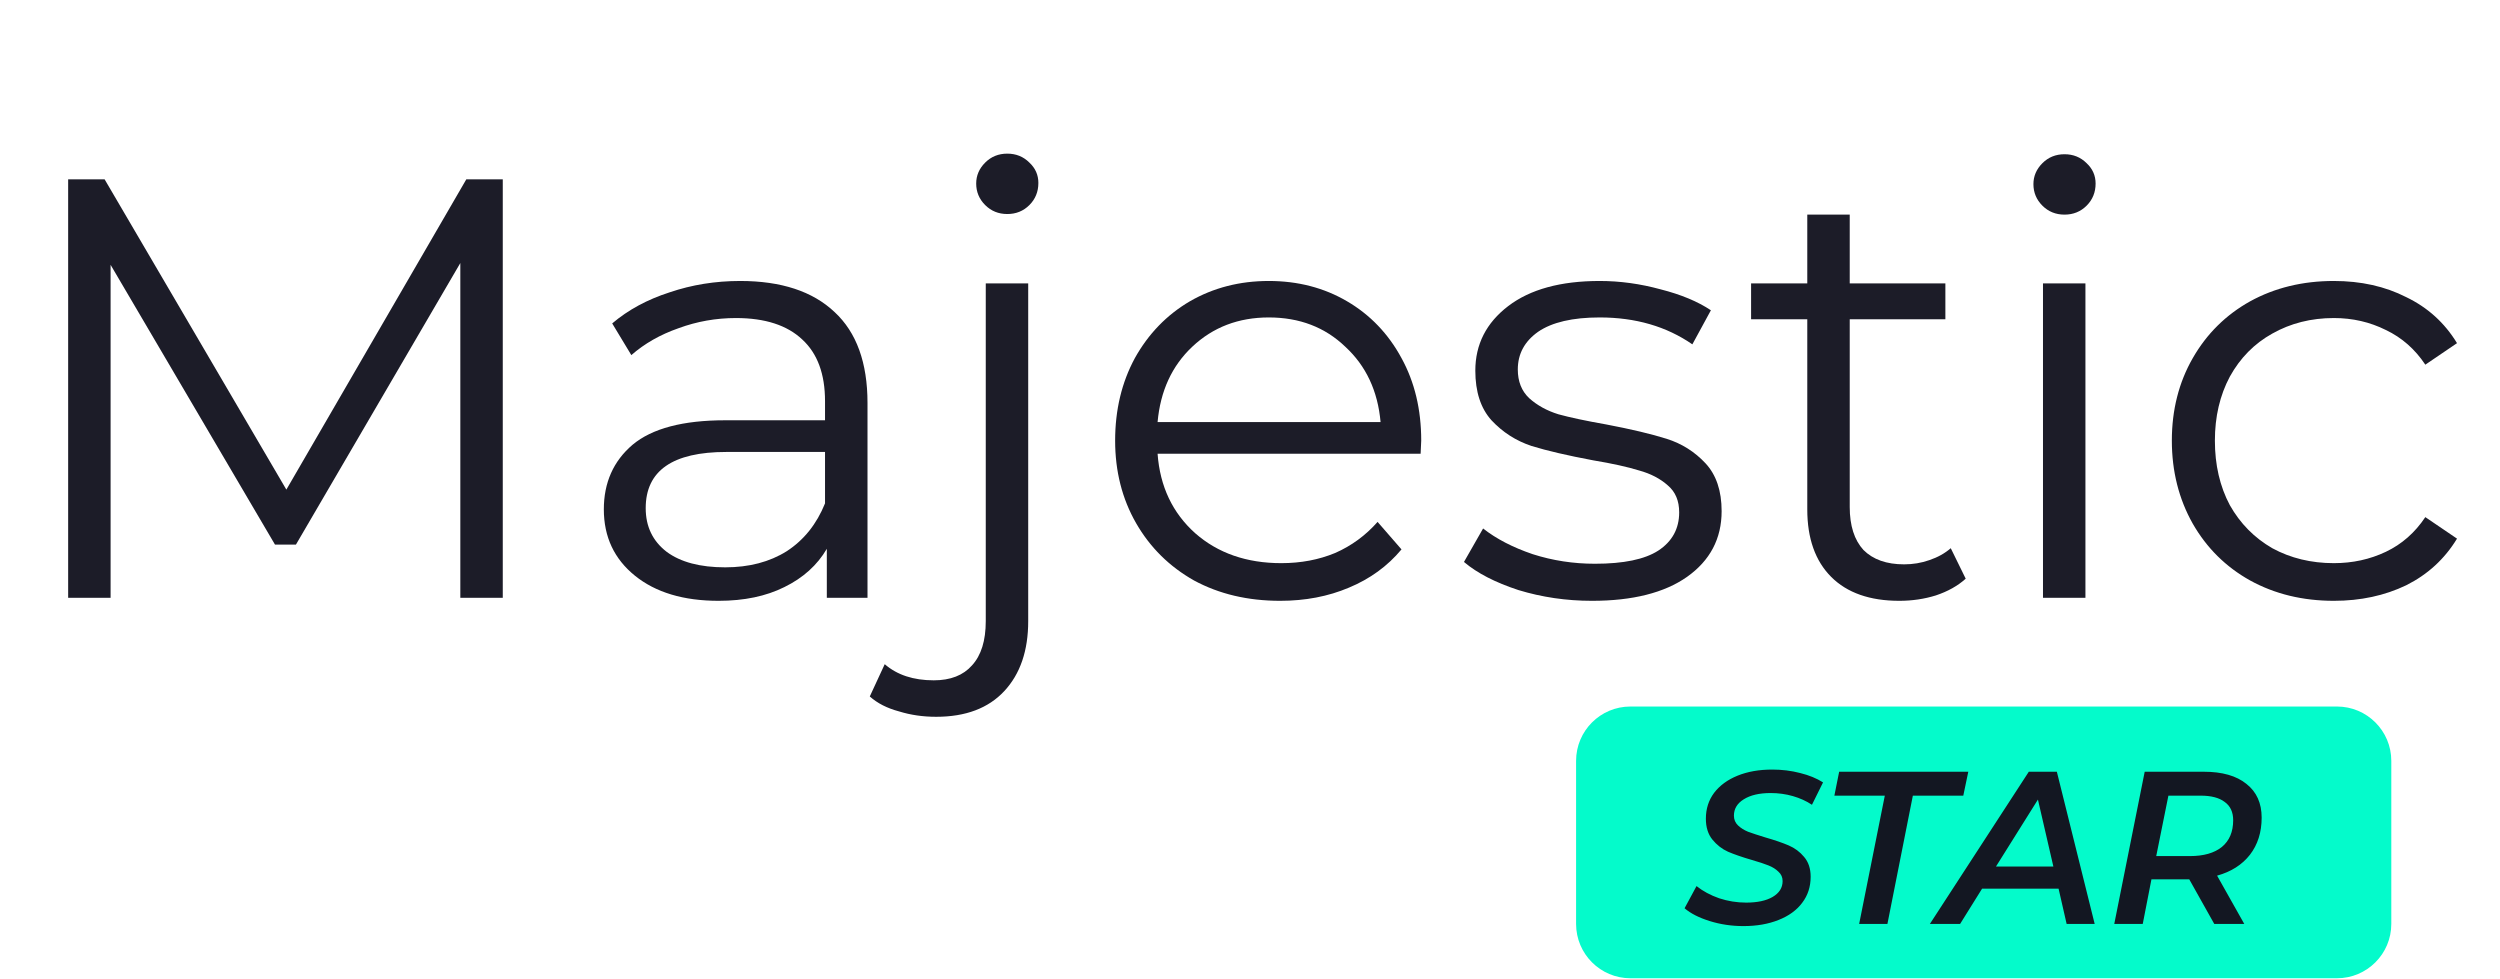
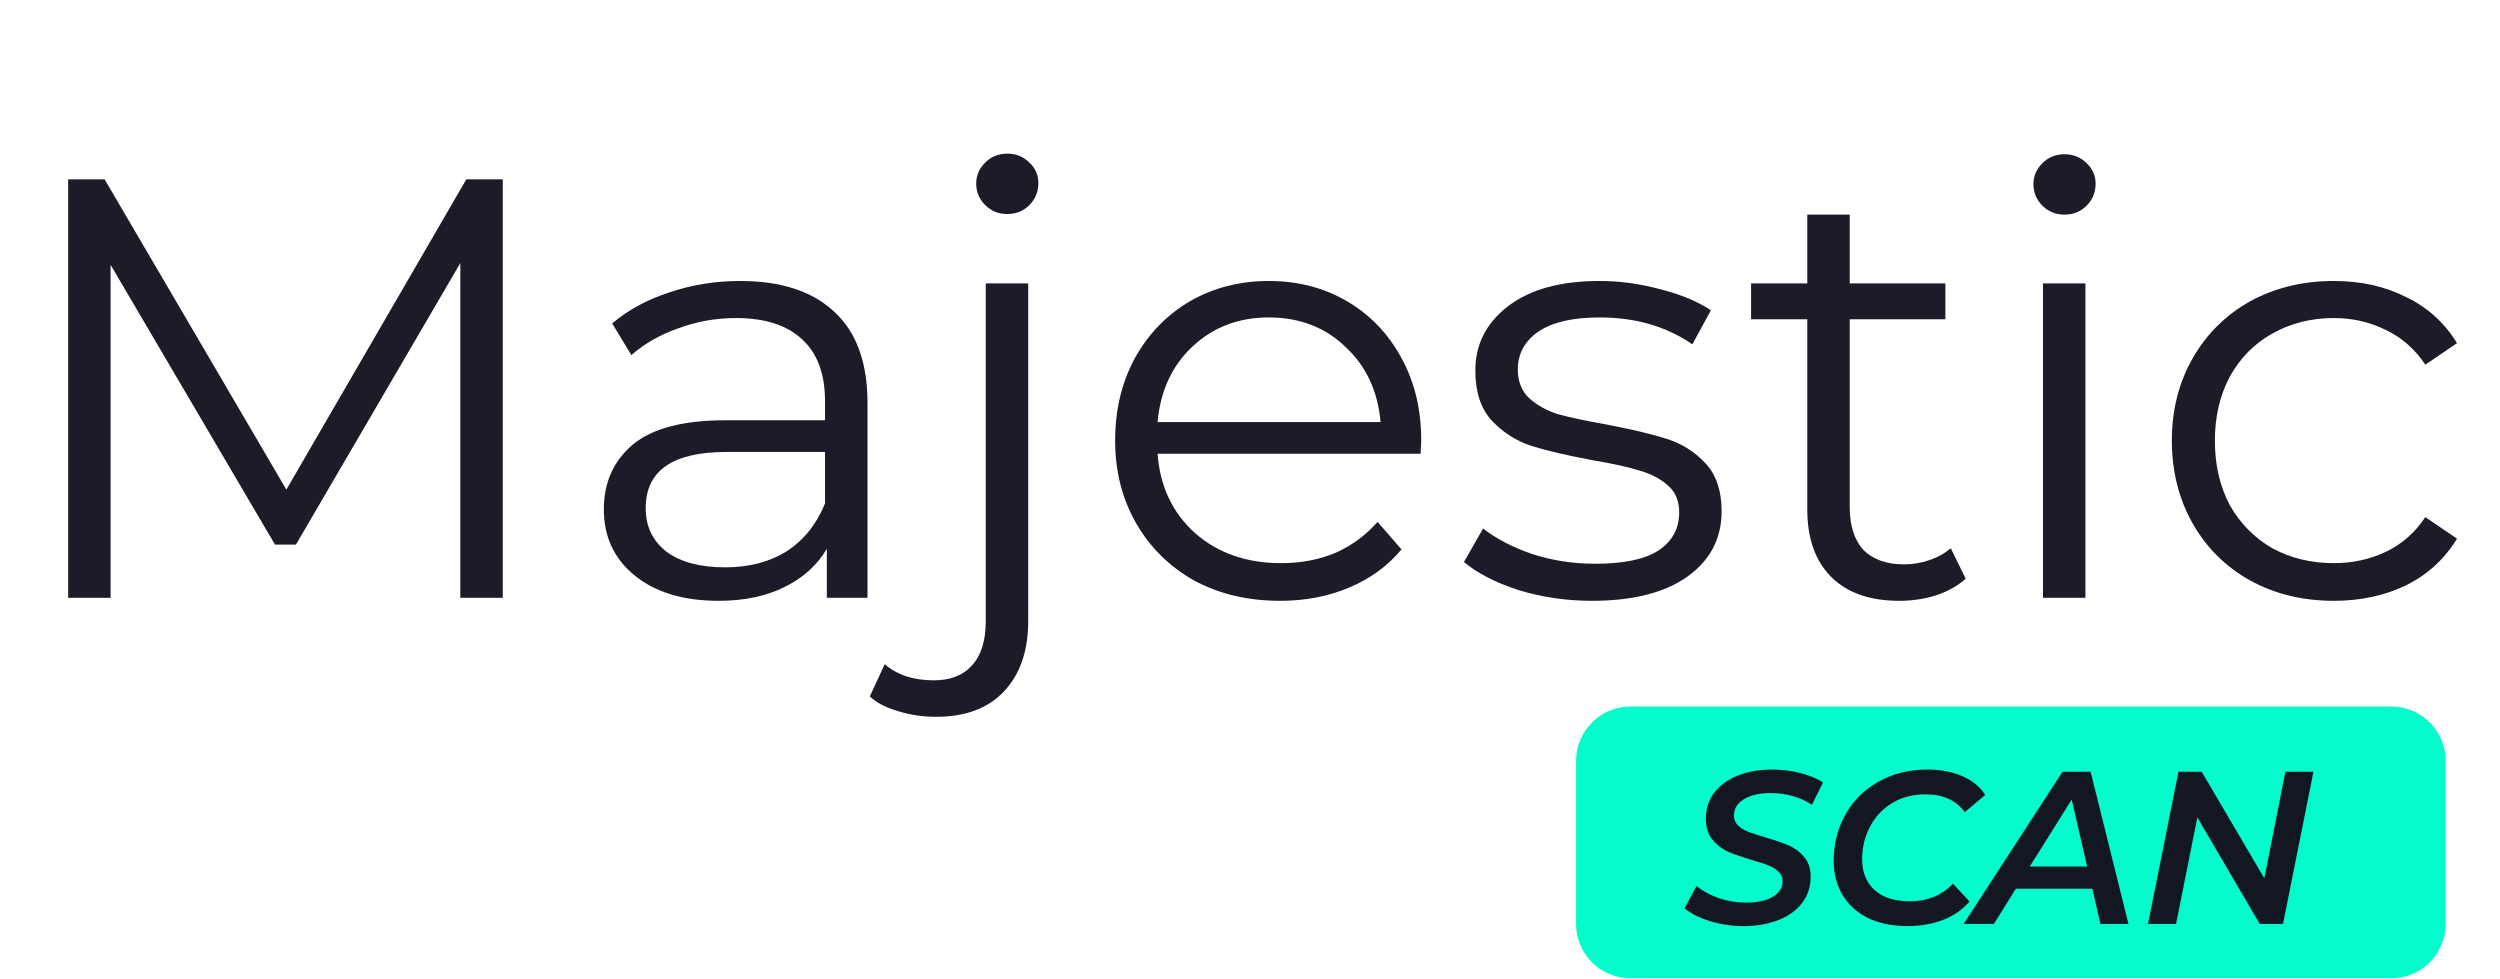
<svg xmlns="http://www.w3.org/2000/svg" width="92" height="36" viewBox="0 0 92 36" fill="none">
  <path d="M18.502 6.6V22H16.94V9.68L10.89 20.042H10.12L4.07 9.746V22H2.508V6.6H3.85L10.538 18.018L17.16 6.6H18.502Z" fill="#1C1C28" />
  <path d="M27.238 10.34C28.748 10.34 29.907 10.721 30.713 11.484C31.52 12.232 31.924 13.347 31.924 14.828V22H30.427V20.196C30.076 20.797 29.555 21.267 28.866 21.604C28.191 21.941 27.384 22.11 26.445 22.11C25.155 22.11 24.128 21.802 23.366 21.186C22.603 20.57 22.221 19.756 22.221 18.744C22.221 17.761 22.573 16.969 23.277 16.368C23.996 15.767 25.133 15.466 26.688 15.466H30.361V14.762C30.361 13.765 30.083 13.009 29.526 12.496C28.968 11.968 28.154 11.704 27.084 11.704C26.35 11.704 25.646 11.829 24.971 12.078C24.297 12.313 23.718 12.643 23.233 13.068L22.529 11.902C23.116 11.403 23.82 11.022 24.642 10.758C25.463 10.479 26.328 10.34 27.238 10.34ZM26.688 20.878C27.567 20.878 28.323 20.68 28.953 20.284C29.584 19.873 30.053 19.287 30.361 18.524V16.632H26.732C24.752 16.632 23.762 17.321 23.762 18.7C23.762 19.375 24.018 19.91 24.532 20.306C25.045 20.687 25.764 20.878 26.688 20.878Z" fill="#1C1C28" />
  <path d="M34.45 26.378C33.966 26.378 33.511 26.312 33.086 26.18C32.646 26.063 32.287 25.879 32.008 25.63L32.558 24.442C33.013 24.838 33.614 25.036 34.362 25.036C34.978 25.036 35.447 24.853 35.77 24.486C36.107 24.119 36.276 23.577 36.276 22.858V10.428H37.838V22.858C37.838 23.943 37.545 24.801 36.958 25.432C36.371 26.063 35.535 26.378 34.45 26.378ZM37.068 7.876C36.745 7.876 36.474 7.766 36.254 7.546C36.034 7.326 35.924 7.062 35.924 6.754C35.924 6.461 36.034 6.204 36.254 5.984C36.474 5.764 36.745 5.654 37.068 5.654C37.391 5.654 37.662 5.764 37.882 5.984C38.102 6.189 38.212 6.439 38.212 6.732C38.212 7.055 38.102 7.326 37.882 7.546C37.662 7.766 37.391 7.876 37.068 7.876Z" fill="#1C1C28" />
  <path d="M52.279 16.698H42.599C42.687 17.901 43.149 18.876 43.985 19.624C44.821 20.357 45.877 20.724 47.153 20.724C47.872 20.724 48.532 20.599 49.133 20.35C49.734 20.086 50.255 19.705 50.695 19.206L51.575 20.218C51.062 20.834 50.416 21.303 49.639 21.626C48.877 21.949 48.033 22.11 47.109 22.11C45.921 22.11 44.865 21.861 43.941 21.362C43.032 20.849 42.321 20.145 41.807 19.25C41.294 18.355 41.037 17.343 41.037 16.214C41.037 15.085 41.279 14.073 41.763 13.178C42.262 12.283 42.937 11.587 43.787 11.088C44.653 10.589 45.62 10.34 46.691 10.34C47.762 10.34 48.722 10.589 49.573 11.088C50.424 11.587 51.091 12.283 51.575 13.178C52.059 14.058 52.301 15.07 52.301 16.214L52.279 16.698ZM46.691 11.682C45.577 11.682 44.638 12.041 43.875 12.76C43.127 13.464 42.702 14.388 42.599 15.532H50.805C50.703 14.388 50.27 13.464 49.507 12.76C48.759 12.041 47.821 11.682 46.691 11.682Z" fill="#1C1C28" />
  <path d="M58.583 22.11C57.644 22.11 56.742 21.978 55.877 21.714C55.026 21.435 54.358 21.091 53.874 20.68L54.578 19.448C55.062 19.829 55.671 20.145 56.404 20.394C57.138 20.629 57.901 20.746 58.693 20.746C59.748 20.746 60.526 20.585 61.025 20.262C61.538 19.925 61.794 19.455 61.794 18.854C61.794 18.429 61.655 18.099 61.377 17.864C61.098 17.615 60.746 17.431 60.321 17.314C59.895 17.182 59.331 17.057 58.627 16.94C57.688 16.764 56.932 16.588 56.361 16.412C55.788 16.221 55.297 15.906 54.886 15.466C54.49 15.026 54.292 14.417 54.292 13.64C54.292 12.672 54.696 11.88 55.502 11.264C56.309 10.648 57.431 10.34 58.868 10.34C59.617 10.34 60.364 10.443 61.112 10.648C61.861 10.839 62.477 11.095 62.961 11.418L62.279 12.672C61.325 12.012 60.188 11.682 58.868 11.682C57.871 11.682 57.116 11.858 56.602 12.21C56.104 12.562 55.855 13.024 55.855 13.596C55.855 14.036 55.994 14.388 56.273 14.652C56.566 14.916 56.925 15.114 57.35 15.246C57.776 15.363 58.362 15.488 59.111 15.62C60.035 15.796 60.775 15.972 61.333 16.148C61.89 16.324 62.367 16.625 62.763 17.05C63.158 17.475 63.356 18.062 63.356 18.81C63.356 19.822 62.931 20.629 62.081 21.23C61.245 21.817 60.078 22.11 58.583 22.11Z" fill="#1C1C28" />
  <path d="M72.338 21.296C72.045 21.56 71.678 21.765 71.238 21.912C70.813 22.044 70.365 22.11 69.896 22.11C68.811 22.11 67.975 21.817 67.388 21.23C66.802 20.643 66.508 19.815 66.508 18.744V11.748H64.44V10.428H66.508V7.898H68.07V10.428H71.59V11.748H68.07V18.656C68.07 19.345 68.239 19.873 68.576 20.24C68.928 20.592 69.427 20.768 70.072 20.768C70.395 20.768 70.703 20.717 70.996 20.614C71.304 20.511 71.568 20.365 71.788 20.174L72.338 21.296Z" fill="#1C1C28" />
  <path d="M75.182 10.428H76.744V22H75.182V10.428ZM75.974 7.898C75.651 7.898 75.38 7.788 75.16 7.568C74.94 7.348 74.83 7.084 74.83 6.776C74.83 6.483 74.94 6.226 75.16 6.006C75.38 5.786 75.651 5.676 75.974 5.676C76.296 5.676 76.568 5.786 76.788 6.006C77.008 6.211 77.118 6.461 77.118 6.754C77.118 7.077 77.008 7.348 76.788 7.568C76.568 7.788 76.296 7.898 75.974 7.898Z" fill="#1C1C28" />
  <path d="M85.886 22.11C84.742 22.11 83.715 21.861 82.806 21.362C81.911 20.863 81.207 20.167 80.694 19.272C80.181 18.363 79.924 17.343 79.924 16.214C79.924 15.085 80.181 14.073 80.694 13.178C81.207 12.283 81.911 11.587 82.806 11.088C83.715 10.589 84.742 10.34 85.886 10.34C86.883 10.34 87.771 10.538 88.548 10.934C89.34 11.315 89.963 11.88 90.418 12.628L89.252 13.42C88.871 12.848 88.387 12.423 87.8 12.144C87.213 11.851 86.575 11.704 85.886 11.704C85.05 11.704 84.295 11.895 83.62 12.276C82.96 12.643 82.439 13.171 82.058 13.86C81.691 14.549 81.508 15.334 81.508 16.214C81.508 17.109 81.691 17.901 82.058 18.59C82.439 19.265 82.96 19.793 83.62 20.174C84.295 20.541 85.05 20.724 85.886 20.724C86.575 20.724 87.213 20.585 87.8 20.306C88.387 20.027 88.871 19.602 89.252 19.03L90.418 19.822C89.963 20.57 89.34 21.142 88.548 21.538C87.756 21.919 86.869 22.11 85.886 22.11Z" fill="#1C1C28" />
-   <rect x="58" y="26" width="30" height="10" rx="2" fill="#04FBCB" />
-   <path d="M64.16 34.08C63.728 34.08 63.315 34.019 62.92 33.896C62.525 33.773 62.216 33.616 61.992 33.424L62.432 32.608C62.667 32.795 62.944 32.944 63.264 33.056C63.589 33.163 63.92 33.216 64.256 33.216C64.667 33.216 64.992 33.147 65.232 33.008C65.477 32.864 65.6 32.669 65.6 32.424C65.6 32.285 65.549 32.171 65.448 32.08C65.352 31.984 65.229 31.907 65.08 31.848C64.936 31.789 64.733 31.723 64.472 31.648C64.109 31.541 63.816 31.44 63.592 31.344C63.368 31.243 63.176 31.093 63.016 30.896C62.856 30.699 62.776 30.443 62.776 30.128C62.776 29.765 62.877 29.448 63.08 29.176C63.288 28.904 63.576 28.693 63.944 28.544C64.312 28.395 64.736 28.32 65.216 28.32C65.579 28.32 65.923 28.363 66.248 28.448C66.573 28.528 66.853 28.643 67.088 28.792L66.68 29.616C66.472 29.477 66.237 29.371 65.976 29.296C65.715 29.221 65.443 29.184 65.16 29.184C64.744 29.184 64.413 29.261 64.168 29.416C63.928 29.565 63.808 29.765 63.808 30.016C63.808 30.16 63.859 30.28 63.96 30.376C64.061 30.472 64.184 30.549 64.328 30.608C64.472 30.661 64.683 30.731 64.96 30.816C65.312 30.917 65.6 31.016 65.824 31.112C66.048 31.208 66.237 31.349 66.392 31.536C66.552 31.723 66.632 31.965 66.632 32.264C66.632 32.632 66.528 32.952 66.32 33.224C66.117 33.496 65.827 33.707 65.448 33.856C65.075 34.005 64.645 34.08 64.16 34.08ZM69.361 29.28H67.505L67.681 28.4H72.433L72.249 29.28H70.393L69.457 34H68.417L69.361 29.28ZM75.756 32.704H72.94L72.132 34H71.02L74.66 28.4H75.692L77.084 34H76.052L75.756 32.704ZM75.564 31.888L74.996 29.424L73.452 31.888H75.564ZM83.229 30.088C83.229 30.627 83.085 31.083 82.797 31.456C82.509 31.824 82.106 32.08 81.589 32.224L82.589 34H81.485L80.565 32.36H80.557H79.173L78.853 34H77.805L78.925 28.4H81.101C81.778 28.4 82.301 28.549 82.669 28.848C83.042 29.141 83.229 29.555 83.229 30.088ZM80.589 31.504C81.095 31.504 81.487 31.392 81.765 31.168C82.042 30.939 82.181 30.611 82.181 30.184C82.181 29.885 82.077 29.661 81.869 29.512C81.666 29.357 81.373 29.28 80.989 29.28H79.797L79.349 31.504H80.589Z" fill="#131722" />
+   <rect x="58" y="26" width="32" height="10" rx="2" fill="#04FBCB" />
+   <path d="M64.16 34.08C63.728 34.08 63.315 34.019 62.92 33.896C62.525 33.773 62.216 33.616 61.992 33.424L62.432 32.608C62.667 32.795 62.944 32.944 63.264 33.056C63.589 33.163 63.92 33.216 64.256 33.216C64.667 33.216 64.992 33.147 65.232 33.008C65.477 32.864 65.6 32.669 65.6 32.424C65.6 32.285 65.549 32.171 65.448 32.08C65.352 31.984 65.229 31.907 65.08 31.848C64.936 31.789 64.733 31.723 64.472 31.648C64.109 31.541 63.816 31.44 63.592 31.344C63.368 31.243 63.176 31.093 63.016 30.896C62.856 30.699 62.776 30.443 62.776 30.128C62.776 29.765 62.877 29.448 63.08 29.176C63.288 28.904 63.576 28.693 63.944 28.544C64.312 28.395 64.736 28.32 65.216 28.32C65.579 28.32 65.923 28.363 66.248 28.448C66.573 28.528 66.853 28.643 67.088 28.792L66.68 29.616C66.472 29.477 66.237 29.371 65.976 29.296C65.715 29.221 65.443 29.184 65.16 29.184C64.744 29.184 64.413 29.261 64.168 29.416C63.928 29.565 63.808 29.765 63.808 30.016C63.808 30.16 63.859 30.28 63.96 30.376C64.061 30.472 64.184 30.549 64.328 30.608C64.472 30.661 64.683 30.731 64.96 30.816C65.312 30.917 65.6 31.016 65.824 31.112C66.048 31.208 66.237 31.349 66.392 31.536C66.552 31.723 66.632 31.965 66.632 32.264C66.632 32.632 66.528 32.952 66.32 33.224C66.117 33.496 65.827 33.707 65.448 33.856C65.075 34.005 64.645 34.08 64.16 34.08ZM70.199 34.08C69.639 34.08 69.154 33.981 68.743 33.784C68.338 33.581 68.026 33.299 67.807 32.936C67.589 32.573 67.479 32.157 67.479 31.688C67.479 31.059 67.623 30.488 67.911 29.976C68.199 29.464 68.605 29.061 69.127 28.768C69.65 28.469 70.25 28.32 70.927 28.32C71.413 28.32 71.839 28.4 72.207 28.56C72.581 28.72 72.863 28.952 73.055 29.256L72.303 29.888C71.989 29.451 71.506 29.232 70.855 29.232C70.391 29.232 69.983 29.339 69.631 29.552C69.279 29.765 69.007 30.056 68.815 30.424C68.623 30.787 68.527 31.187 68.527 31.624C68.527 32.099 68.679 32.475 68.983 32.752C69.287 33.029 69.719 33.168 70.279 33.168C70.925 33.168 71.455 32.952 71.871 32.52L72.479 33.176C72.213 33.48 71.885 33.707 71.495 33.856C71.106 34.005 70.674 34.08 70.199 34.08ZM76.999 32.704H74.183L73.375 34H72.263L75.903 28.4H76.935L78.327 34H77.295L76.999 32.704ZM76.807 31.888L76.239 29.424L74.695 31.888H76.807ZM85.135 28.4L84.015 34H83.159L80.863 30.08L80.079 34H79.047L80.167 28.4H81.023L83.327 32.32L84.103 28.4H85.135Z" fill="#131722" />
</svg>
